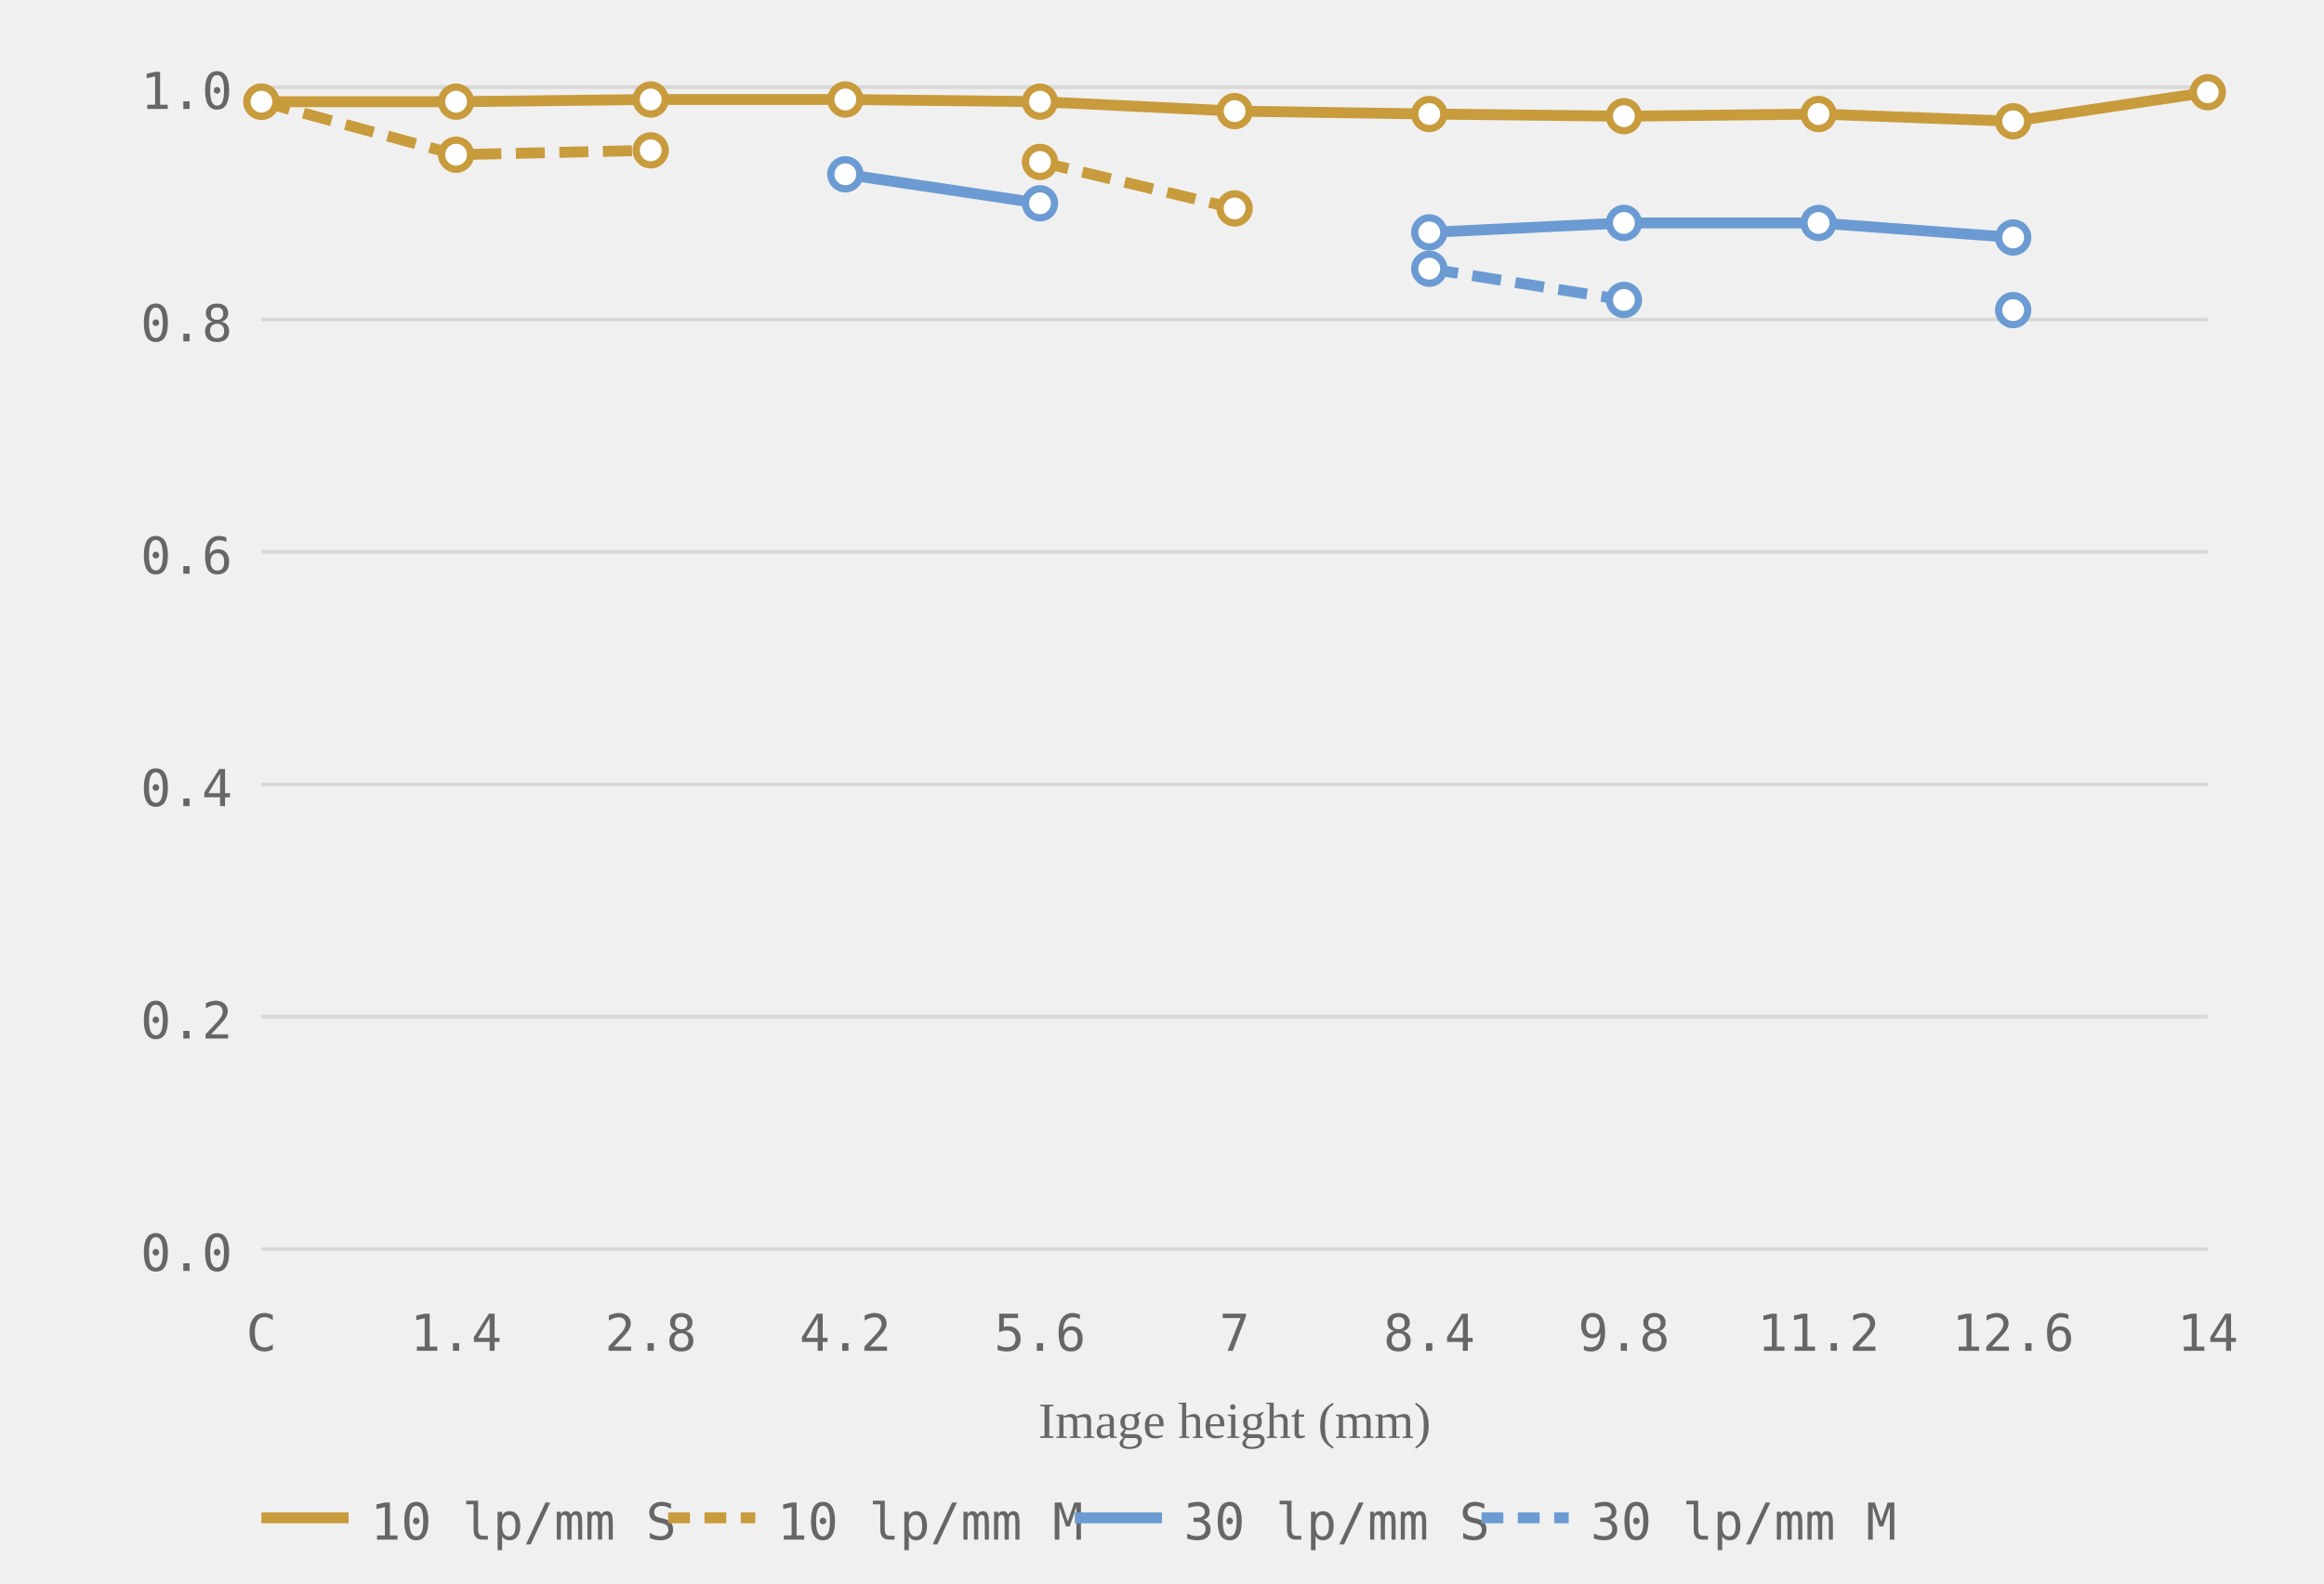
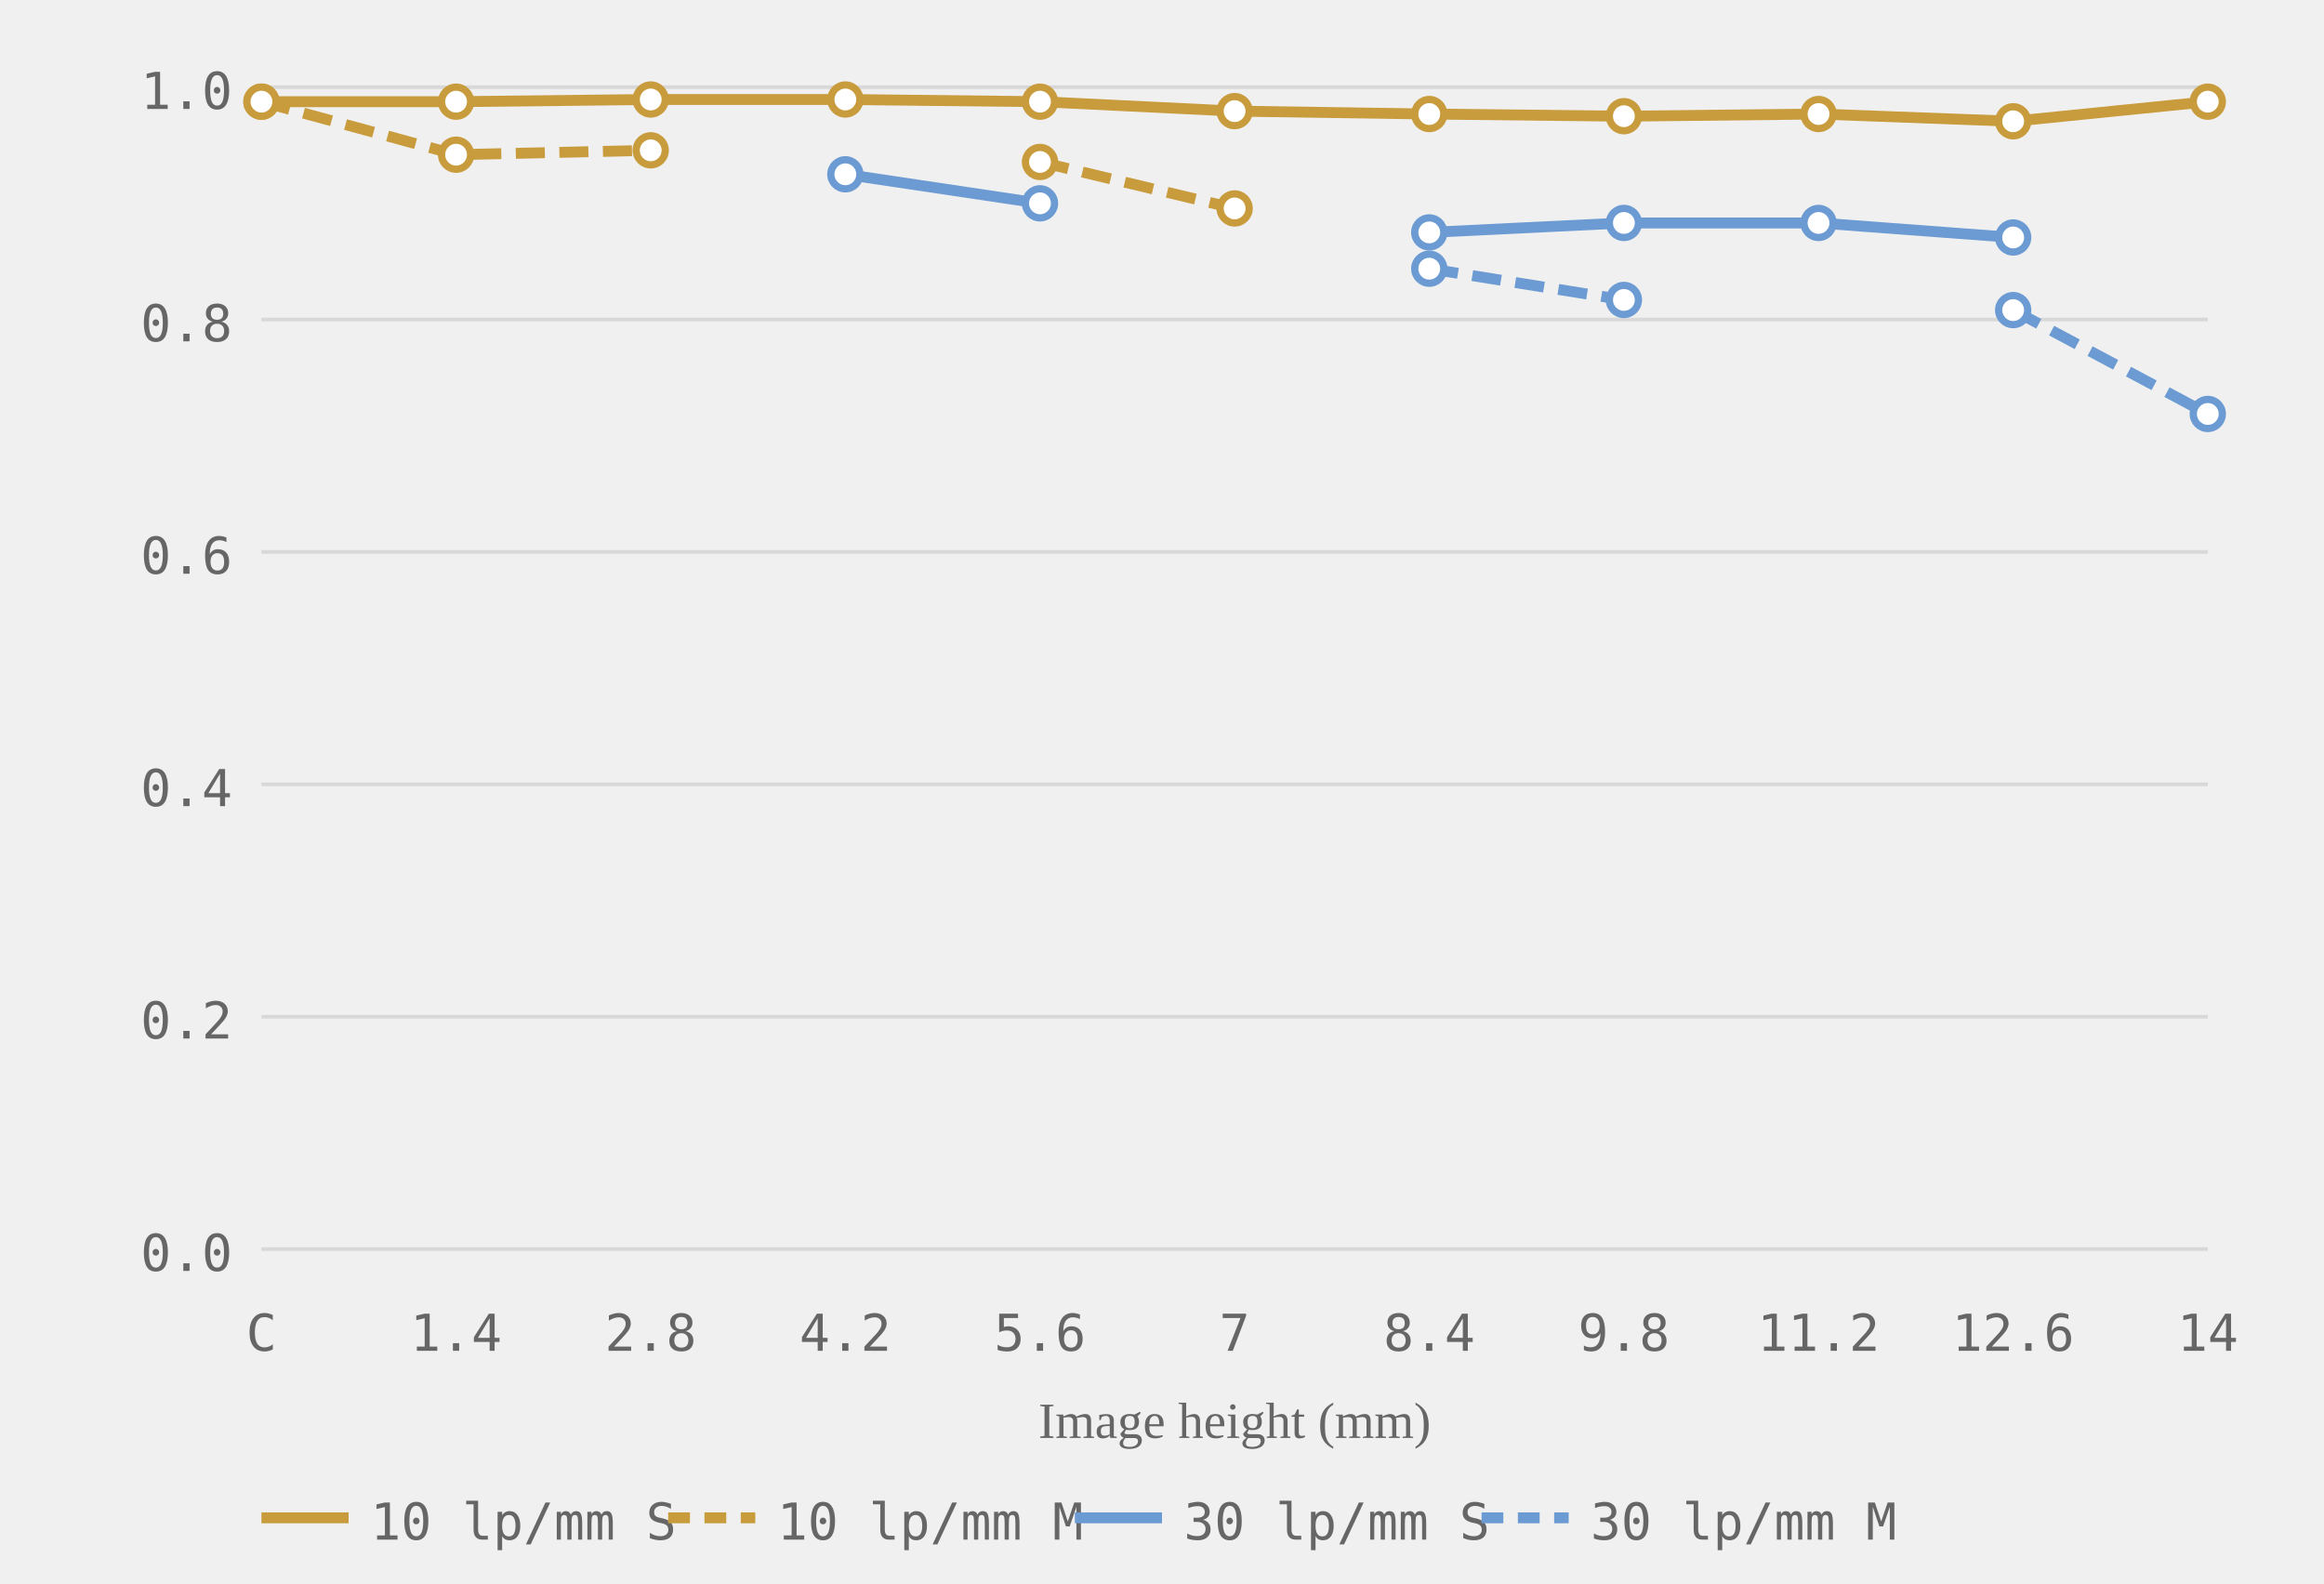
<svg xmlns="http://www.w3.org/2000/svg" viewBox="0 0 320 218" role="img" aria-label="MTF chart, generated from readings">
  <style>.grid-line { stroke: #d8d8d8; stroke-width: 0.5; }.axis-label { font-size: 7px; fill: #666666; font-family: ui-monospace, monospace; }.axis-y { text-anchor: end; }.axis-x { text-anchor: middle; }.axis-title { font-size: 7px; fill: #666666; text-anchor: middle; }.curve { fill: none; stroke-width: 1.5; }.curve-m { stroke-dasharray: 4 2; }.dot { fill: white; stroke-width: 1; }.legend-text { font-size: 7px; fill: #666666; font-family: ui-monospace, monospace; }</style>
  <line class="grid-line" x1="36" y1="172.0" x2="304" y2="172.0" />
  <line class="grid-line" x1="36" y1="140.0" x2="304" y2="140.0" />
  <line class="grid-line" x1="36" y1="108.0" x2="304" y2="108.0" />
  <line class="grid-line" x1="36" y1="76.0" x2="304" y2="76.0" />
  <line class="grid-line" x1="36" y1="44.0" x2="304" y2="44.0" />
  <line class="grid-line" x1="36" y1="12.0" x2="304" y2="12.0" />
  <text class="axis-label axis-y" x="32" y="175.0">0.0</text>
  <text class="axis-label axis-y" x="32" y="143.0">0.2</text>
  <text class="axis-label axis-y" x="32" y="111.0">0.4</text>
  <text class="axis-label axis-y" x="32" y="79.0">0.6</text>
  <text class="axis-label axis-y" x="32" y="47.0">0.8</text>
  <text class="axis-label axis-y" x="32" y="15.0">1.0</text>
  <text class="axis-label axis-x" x="36.0" y="186">C</text>
  <text class="axis-label axis-x" x="62.8" y="186">1.4</text>
  <text class="axis-label axis-x" x="89.6" y="186">2.8</text>
  <text class="axis-label axis-x" x="116.4" y="186">4.2</text>
  <text class="axis-label axis-x" x="143.2" y="186">5.6</text>
  <text class="axis-label axis-x" x="170.0" y="186">7</text>
  <text class="axis-label axis-x" x="196.8" y="186">8.4</text>
  <text class="axis-label axis-x" x="223.6" y="186">9.8</text>
  <text class="axis-label axis-x" x="250.4" y="186">11.2</text>
  <text class="axis-label axis-x" x="277.2" y="186">12.6</text>
  <text class="axis-label axis-x" x="304.0" y="186">14</text>
  <text class="axis-title" x="170.0" y="198">Image height (mm)</text>
-   <polyline class="curve curve-10" style="stroke:#c89b3c" points="36.0,14.0 62.8,14.0 89.6,13.7 116.4,13.7 143.2,14.0 170.0,15.3 196.8,15.7 223.6,16.0 250.4,15.7 277.2,16.7 304.0,12.7" />
+   <polyline class="curve curve-10" style="stroke:#c89b3c" points="36.0,14.0 62.8,14.0 89.6,13.7 116.4,13.7 143.2,14.0 170.0,15.3 196.8,15.7 223.6,16.0 250.4,15.7 277.2,16.7 304.0,14.0" />
  <polyline class="curve curve-10 curve-m" style="stroke:#c89b3c" points="36.0,14.0 62.8,21.3 89.6,20.7" stroke-dasharray="4 2" />
  <polyline class="curve curve-10 curve-m" style="stroke:#c89b3c" points="143.2,22.3 170.0,28.7" stroke-dasharray="4 2" />
  <polyline class="curve curve-30" style="stroke:#6b9bd2" points="116.4,24.0 143.2,28.0" />
  <polyline class="curve curve-30" style="stroke:#6b9bd2" points="196.8,32.0 223.6,30.7 250.4,30.7 277.2,32.7" />
  <polyline class="curve curve-30 curve-m" style="stroke:#6b9bd2" points="196.8,37.0 223.6,41.3" stroke-dasharray="4 2" />
+   <polyline class="curve curve-30 curve-m" style="stroke:#6b9bd2" points="277.2,42.7 304.0,57.0" stroke-dasharray="4 2" />
  <circle class="dot dot-10" style="stroke:#c89b3c" cx="36.0" cy="14.0" r="2" />
  <circle class="dot dot-10" style="stroke:#c89b3c" cx="62.8" cy="14.0" r="2" />
  <circle class="dot dot-10" style="stroke:#c89b3c" cx="89.6" cy="13.7" r="2" />
  <circle class="dot dot-10" style="stroke:#c89b3c" cx="116.4" cy="13.7" r="2" />
  <circle class="dot dot-10" style="stroke:#c89b3c" cx="143.2" cy="14.0" r="2" />
  <circle class="dot dot-10" style="stroke:#c89b3c" cx="170.0" cy="15.3" r="2" />
  <circle class="dot dot-10" style="stroke:#c89b3c" cx="196.8" cy="15.7" r="2" />
  <circle class="dot dot-10" style="stroke:#c89b3c" cx="223.6" cy="16.0" r="2" />
  <circle class="dot dot-10" style="stroke:#c89b3c" cx="250.4" cy="15.7" r="2" />
  <circle class="dot dot-10" style="stroke:#c89b3c" cx="277.2" cy="16.7" r="2" />
-   <circle class="dot dot-10" style="stroke:#c89b3c" cx="304.0" cy="12.7" r="2" />
+   <circle class="dot dot-10" style="stroke:#c89b3c" cx="304.0" cy="14.0" r="2" />
  <circle class="dot dot-10" style="stroke:#c89b3c" cx="36.0" cy="14.0" r="2" />
  <circle class="dot dot-10" style="stroke:#c89b3c" cx="62.8" cy="21.3" r="2" />
  <circle class="dot dot-10" style="stroke:#c89b3c" cx="89.6" cy="20.7" r="2" />
  <circle class="dot dot-10" style="stroke:#c89b3c" cx="143.2" cy="22.3" r="2" />
  <circle class="dot dot-10" style="stroke:#c89b3c" cx="170.0" cy="28.7" r="2" />
  <circle class="dot dot-30" style="stroke:#6b9bd2" cx="116.4" cy="24.0" r="2" />
  <circle class="dot dot-30" style="stroke:#6b9bd2" cx="143.2" cy="28.0" r="2" />
  <circle class="dot dot-30" style="stroke:#6b9bd2" cx="196.8" cy="32.0" r="2" />
  <circle class="dot dot-30" style="stroke:#6b9bd2" cx="223.6" cy="30.7" r="2" />
  <circle class="dot dot-30" style="stroke:#6b9bd2" cx="250.4" cy="30.7" r="2" />
  <circle class="dot dot-30" style="stroke:#6b9bd2" cx="277.2" cy="32.7" r="2" />
  <circle class="dot dot-30" style="stroke:#6b9bd2" cx="196.8" cy="37.0" r="2" />
  <circle class="dot dot-30" style="stroke:#6b9bd2" cx="223.6" cy="41.3" r="2" />
  <circle class="dot dot-30" style="stroke:#6b9bd2" cx="277.2" cy="42.7" r="2" />
+   <circle class="dot dot-30" style="stroke:#6b9bd2" cx="304.0" cy="57.0" r="2" />
  <line x1="36" y1="209" x2="48" y2="209" stroke="#c89b3c" stroke-width="1.5" />
  <text class="legend-text" x="51" y="212">10 lp/mm S</text>
  <line x1="92" y1="209" x2="104" y2="209" stroke="#c89b3c" stroke-width="1.5" stroke-dasharray="3 2" />
  <text class="legend-text" x="107" y="212">10 lp/mm M</text>
  <line x1="148" y1="209" x2="160" y2="209" stroke="#6b9bd2" stroke-width="1.5" />
  <text class="legend-text" x="163" y="212">30 lp/mm S</text>
  <line x1="204" y1="209" x2="216" y2="209" stroke="#6b9bd2" stroke-width="1.5" stroke-dasharray="3 2" />
  <text class="legend-text" x="219" y="212">30 lp/mm M</text>
</svg>
